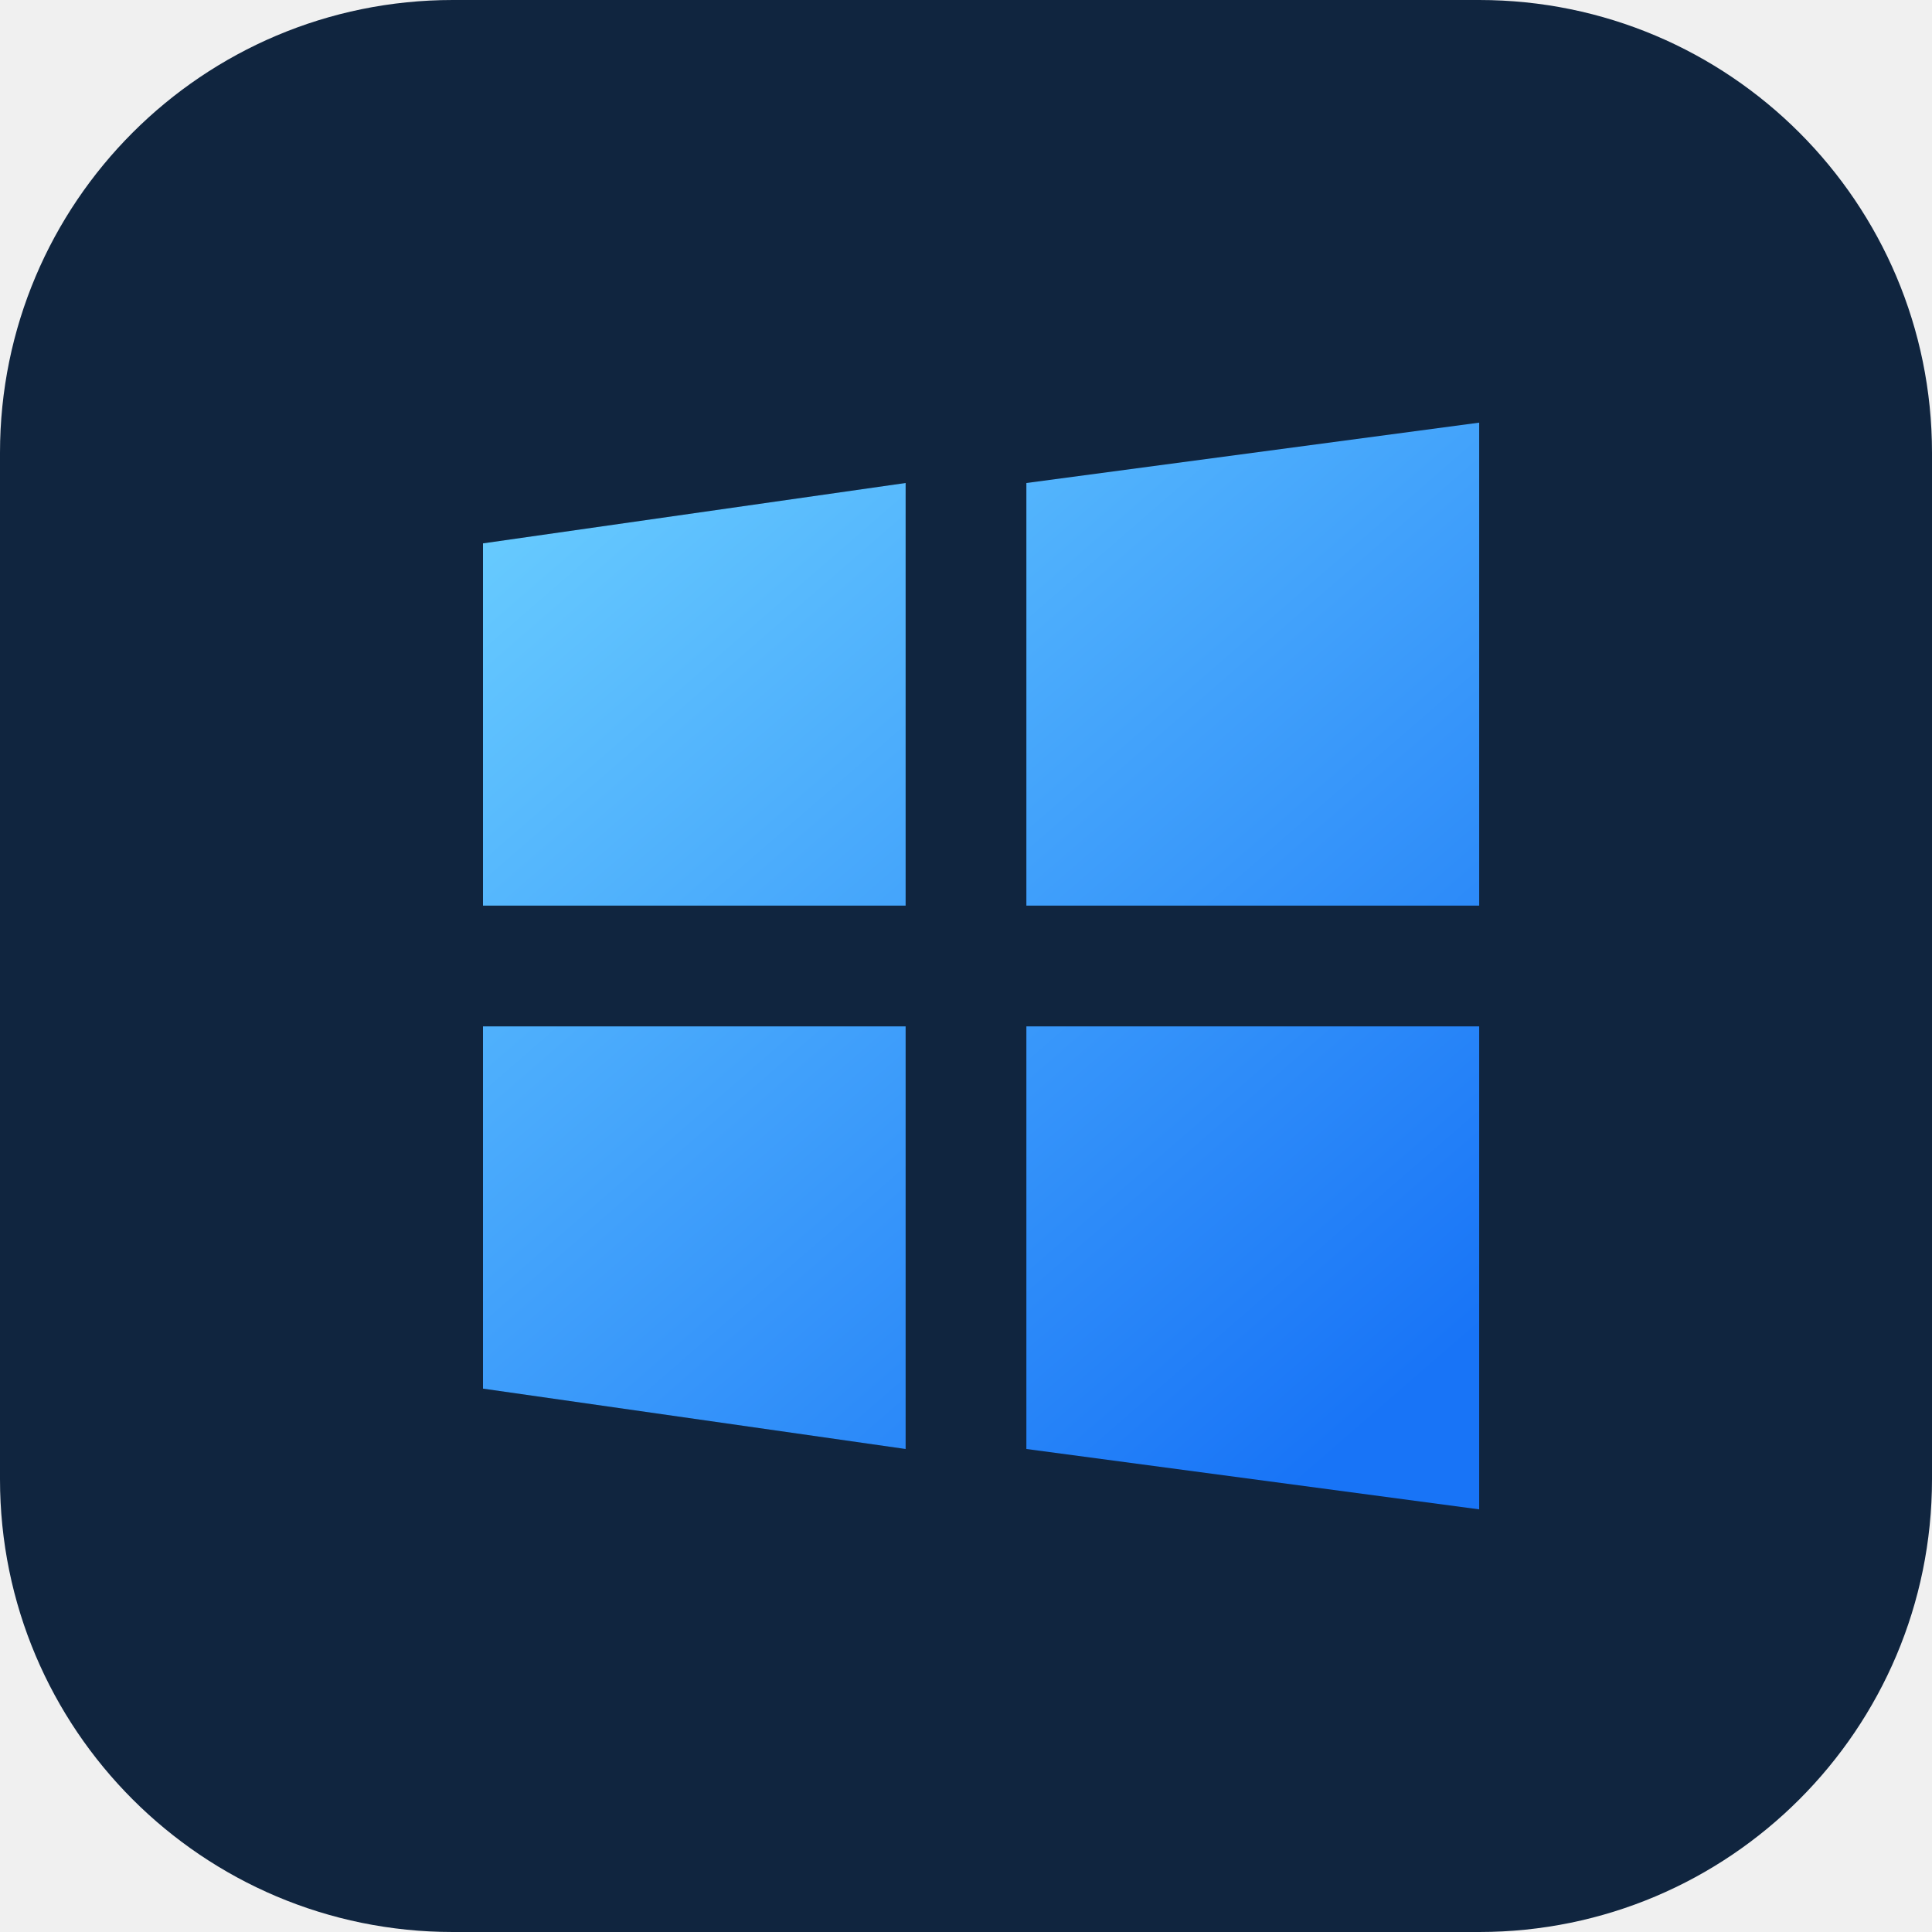
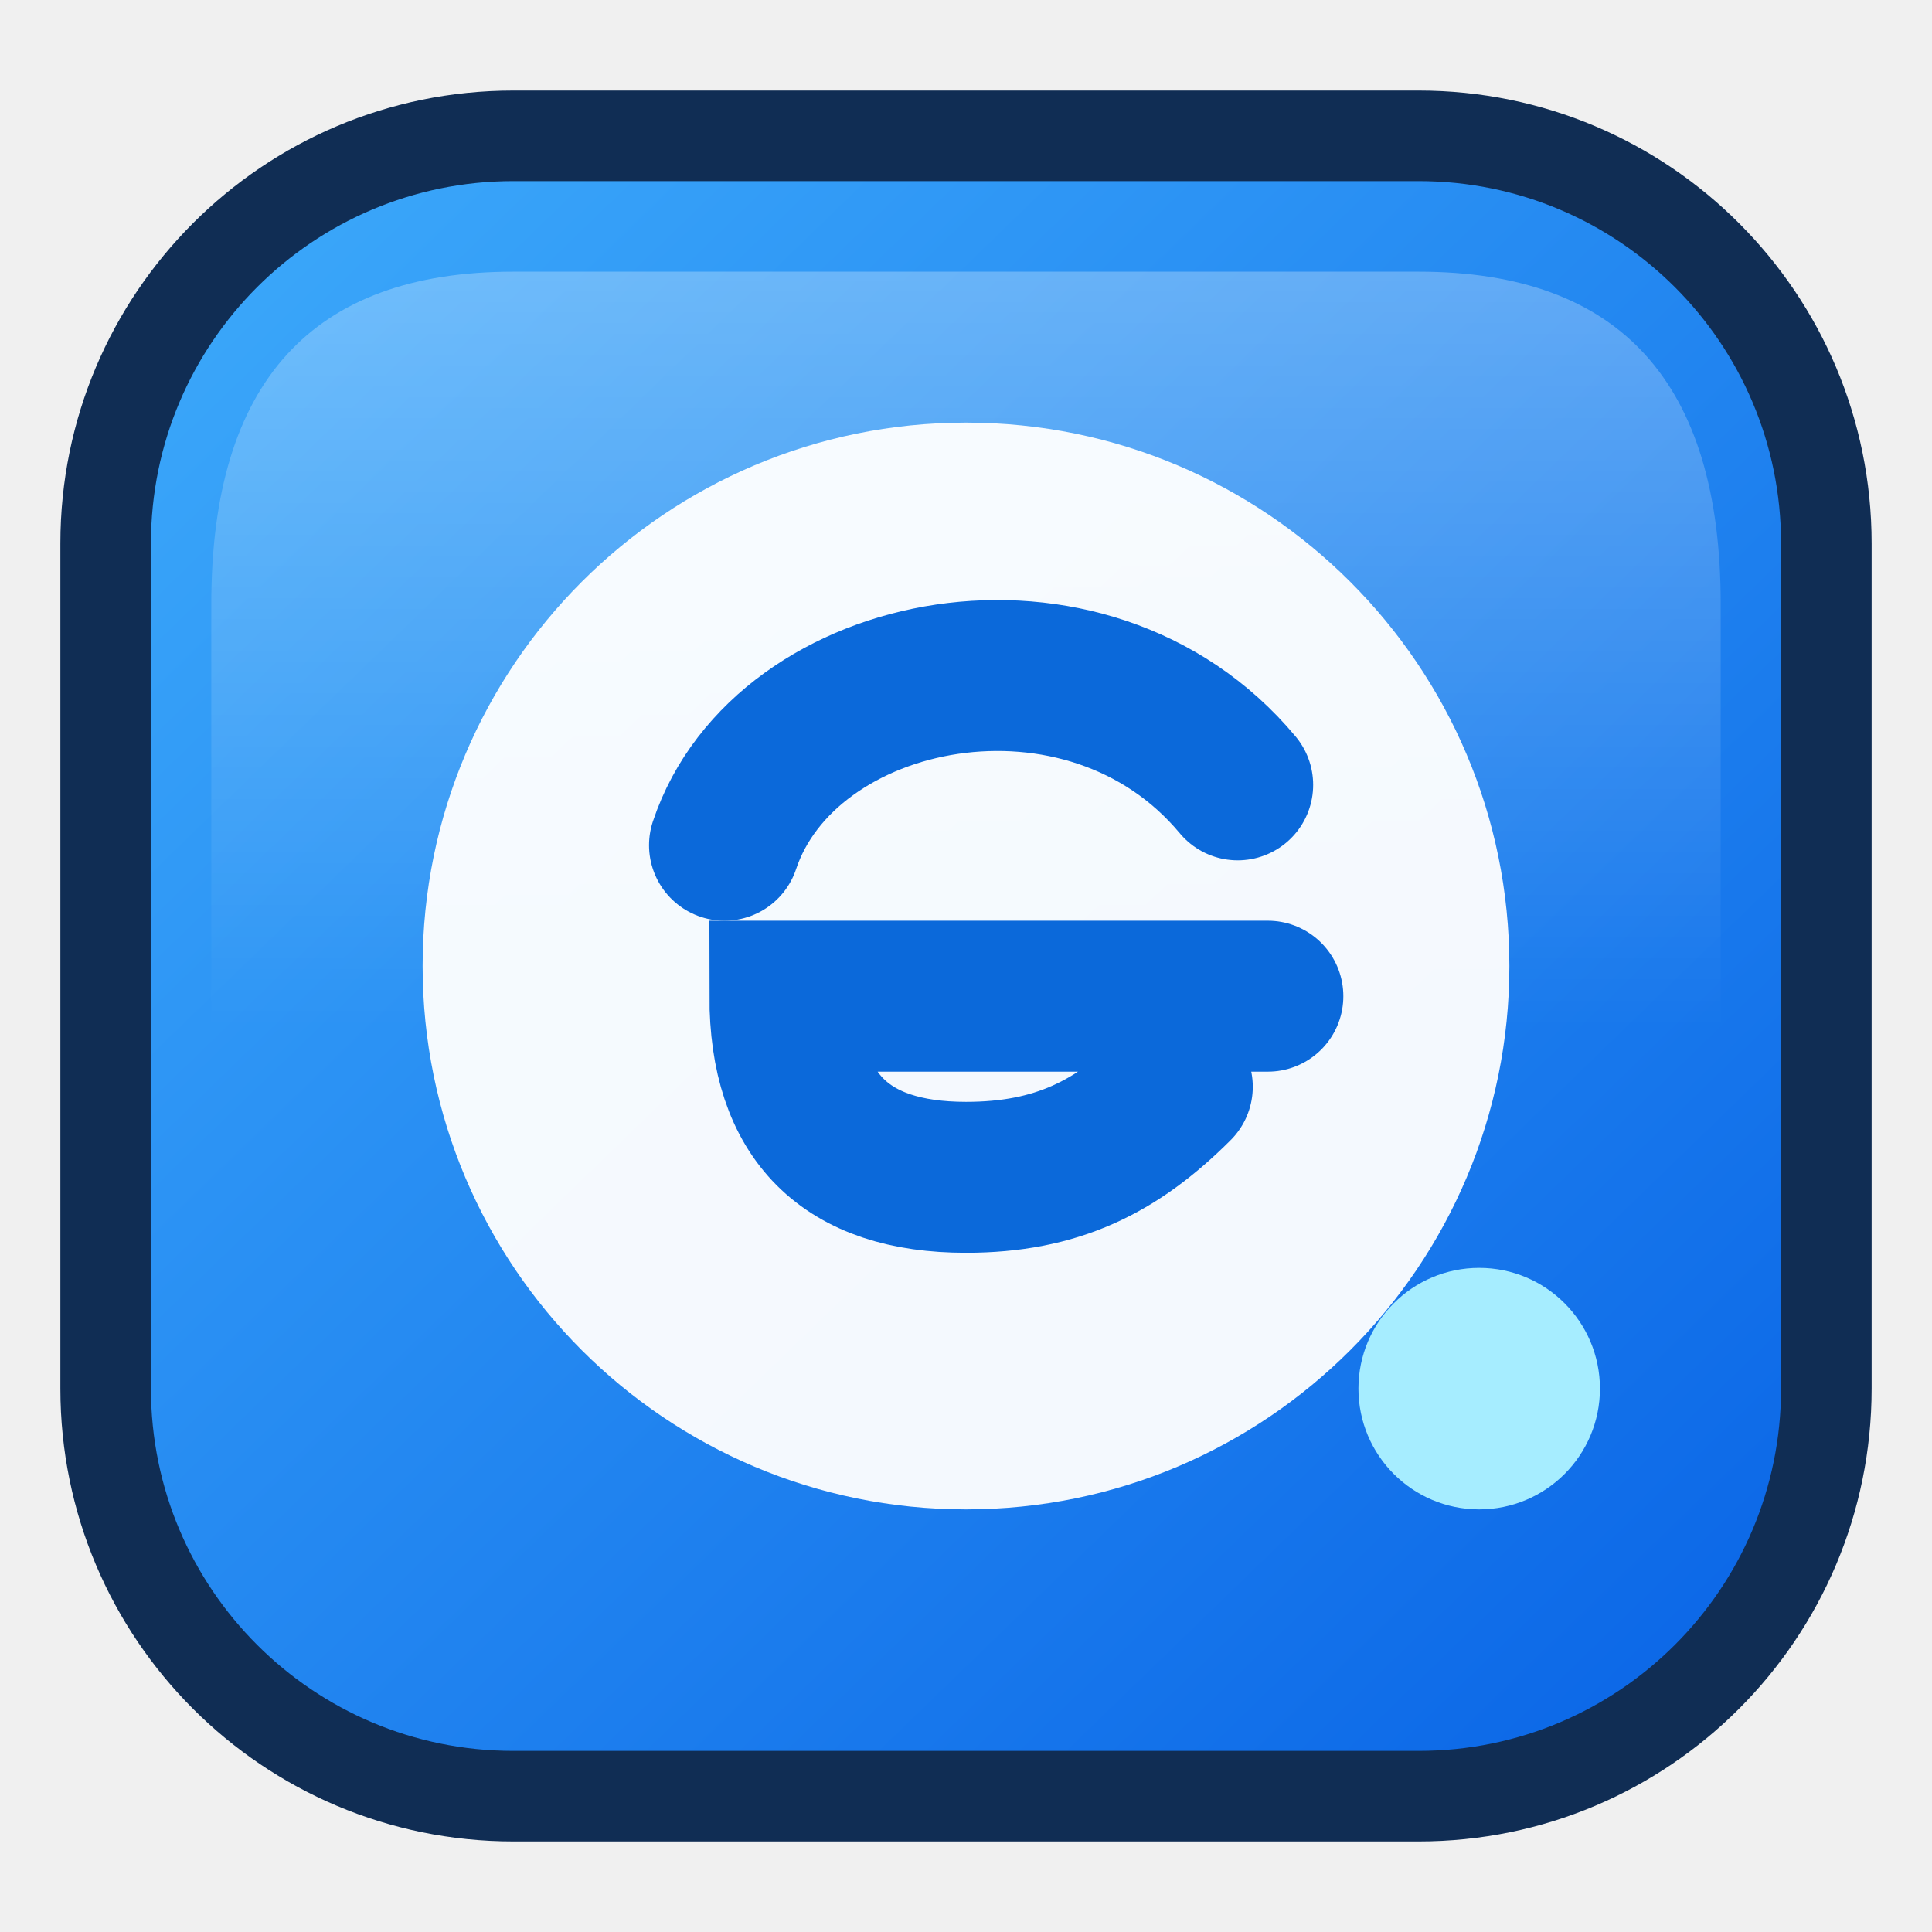
- <svg xmlns="http://www.w3.org/2000/svg" viewBox="0 0 64 64">
+ <svg xmlns="http://www.w3.org/2000/svg" width="64" height="64" viewBox="0 0 64 64" role="img" aria-label="enfoque-start">
  <defs>
-     <linearGradient id="a" x2=".8" y2="1">
-       <stop stop-color="#6cd0ff" />
-       <stop offset="1" stop-color="#1874f7" />
+     <linearGradient id="brand" x1="0" y1="0" x2="1" y2="1">
+       <stop stop-color="#3DAAFB" />
+       <stop offset="1" stop-color="#0964E6" />
+     </linearGradient>
+     <linearGradient id="glass" x1="0" y1="0" x2="0" y2="1">
+       <stop stop-color="#FFF" stop-opacity=".28" />
+       <stop offset="1" stop-color="#FFF" stop-opacity="0" />
    </linearGradient>
  </defs>
-   <rect width="64" height="64" rx="15" fill="#10253f" />
-   <path d="M16 18L30 16V30H16zm18-2 15-2v16H34zM16 34h14v14l-14-2zm18 0h15v16l-15-2z" fill="url(#a)" />
+   <rect x="2" y="3" width="60" height="58" rx="15" fill="#102D54" />
+   <rect x="5" y="6" width="54" height="52" rx="12" fill="url(#brand)" />
+   <path d="M17 9h30Q57 9 57 20v14H7V20Q7 9 17 9Z" fill="url(#glass)" />
+   <circle cx="32" cy="32" r="18" fill="#FFF" fill-opacity=".95" />
+   <path d="M42 33H26c0 4 2 6 6 6 3 0 5-1 7-3" fill="none" stroke="#0B69DA" stroke-width="5" stroke-linecap="round" />
+   <path d="M24 28c2-6 12-8 17-2" fill="none" stroke="#0B69DA" stroke-width="5" stroke-linecap="round" />
+   <circle cx="49" cy="46" r="4" fill="#A6EDFF" />
</svg>
